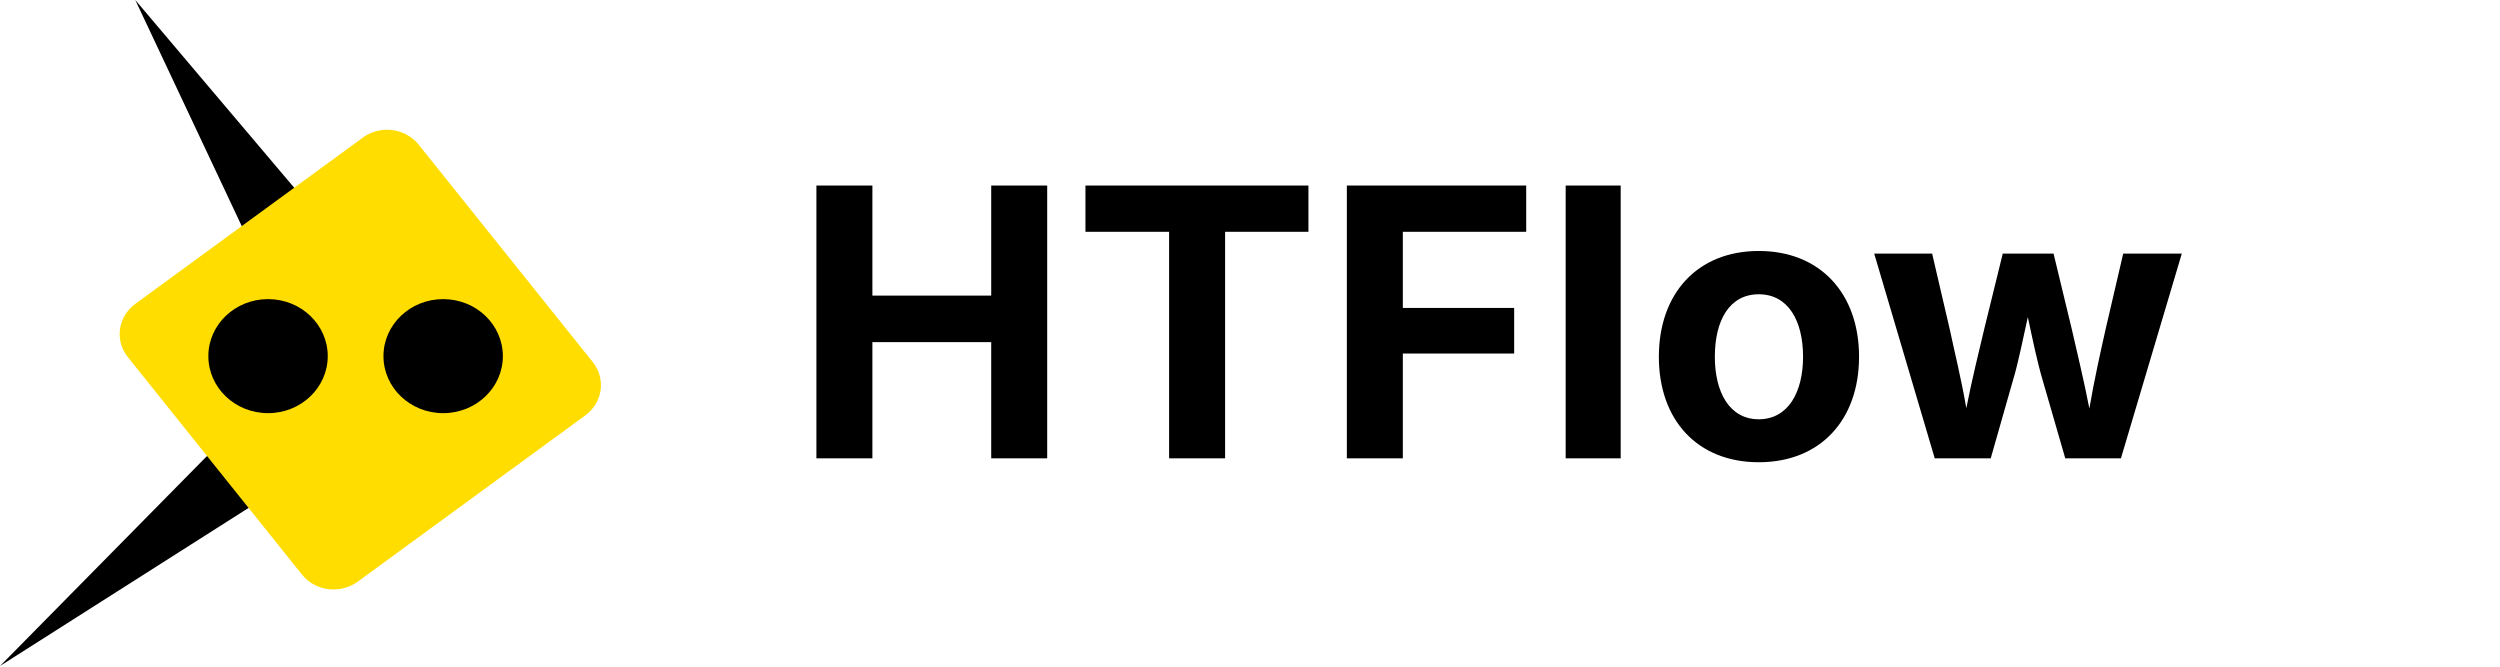
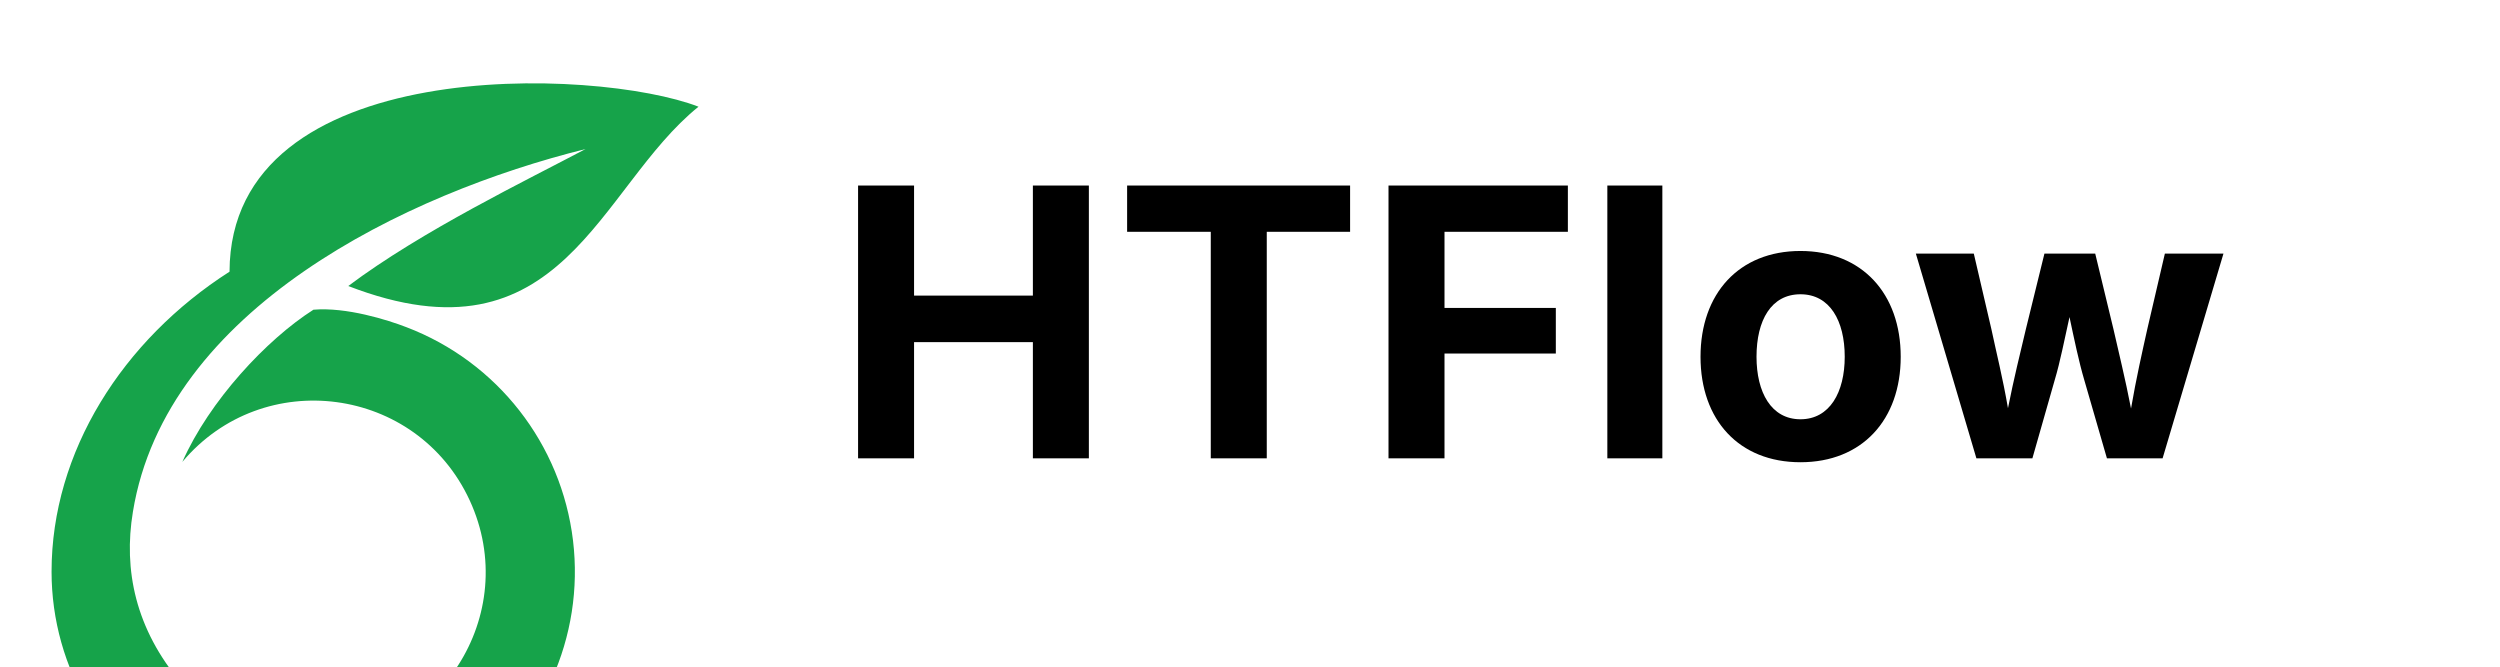
<svg xmlns="http://www.w3.org/2000/svg" width="120" height="32" viewBox="0 0 120 32" fill="none">
-   <g transform="scale(0.144)">
-     <path d="M101.259 119.281L45.096 0L151.471 125.669L0 222L101.259 119.281Z" fill="#000" />
-     <path d="M42.619 119.051C38.168 113.493 39.277 105.54 45.096 101.288L120.962 45.858C126.782 41.606 135.108 42.665 139.559 48.224L197.59 120.689C202.042 126.248 200.933 134.201 195.113 138.453L119.247 193.883C113.428 198.135 105.102 197.076 100.65 191.517L42.619 119.051Z" fill="#ffdd00" />
-     <path d="M167.619 118.712C167.619 129.21 158.71 137.72 147.72 137.72C136.73 137.72 127.821 129.21 127.821 118.712C127.821 108.215 136.73 99.705 147.72 99.705C158.71 99.705 167.619 108.215 167.619 118.712Z" fill="#000" />
-     <path d="M109.248 118.712C109.248 129.21 100.339 137.72 89.349 137.72C78.359 137.720 69.45 129.21 69.45 118.712C69.45 108.215 78.359 99.705 89.349 99.705C100.339 99.705 109.248 108.215 109.248 118.712Z" fill="#000" />
+   <g transform="translate(0, 4) scale(1.5)">
+     <path fill="#16A34A" d="M22.352.748C19.11-.51 7.365-.982 7.345 6.027C3.918 8.22 1.65 11.795 1.65 15.625a8.373 8.373 0 0 0 13.122 6.898a8.373 8.373 0 0 0-1.767-14.72c-.606-.234-1.923-.648-2.975-.559c-1.5.955-3.33 2.916-4.195 4.87c2.59-3.083 7.505-2.426 9.194 1.228s-.995 7.824-5.02 7.8a5.5 5.5 0 0 1-4.195-1.933c-1.485-1.748-1.868-3.644-1.561-5.497c1.057-6.495 8.759-10.19 14.486-11.61c-1.868.99-5.238 2.614-7.595 4.384C18.015 9.138 19.13 3.345 22.352.748" />
  </g>
-   <text x="38" y="22" font-family="Inter, system-ui, -apple-system, sans-serif" font-size="18" font-weight="700" fill="#000">HTFlow</text>
+   <text x="40" y="22" font-family="Inter, system-ui, -apple-system, sans-serif" font-size="18" font-weight="700" fill="#000">HTFlow</text>
</svg>
